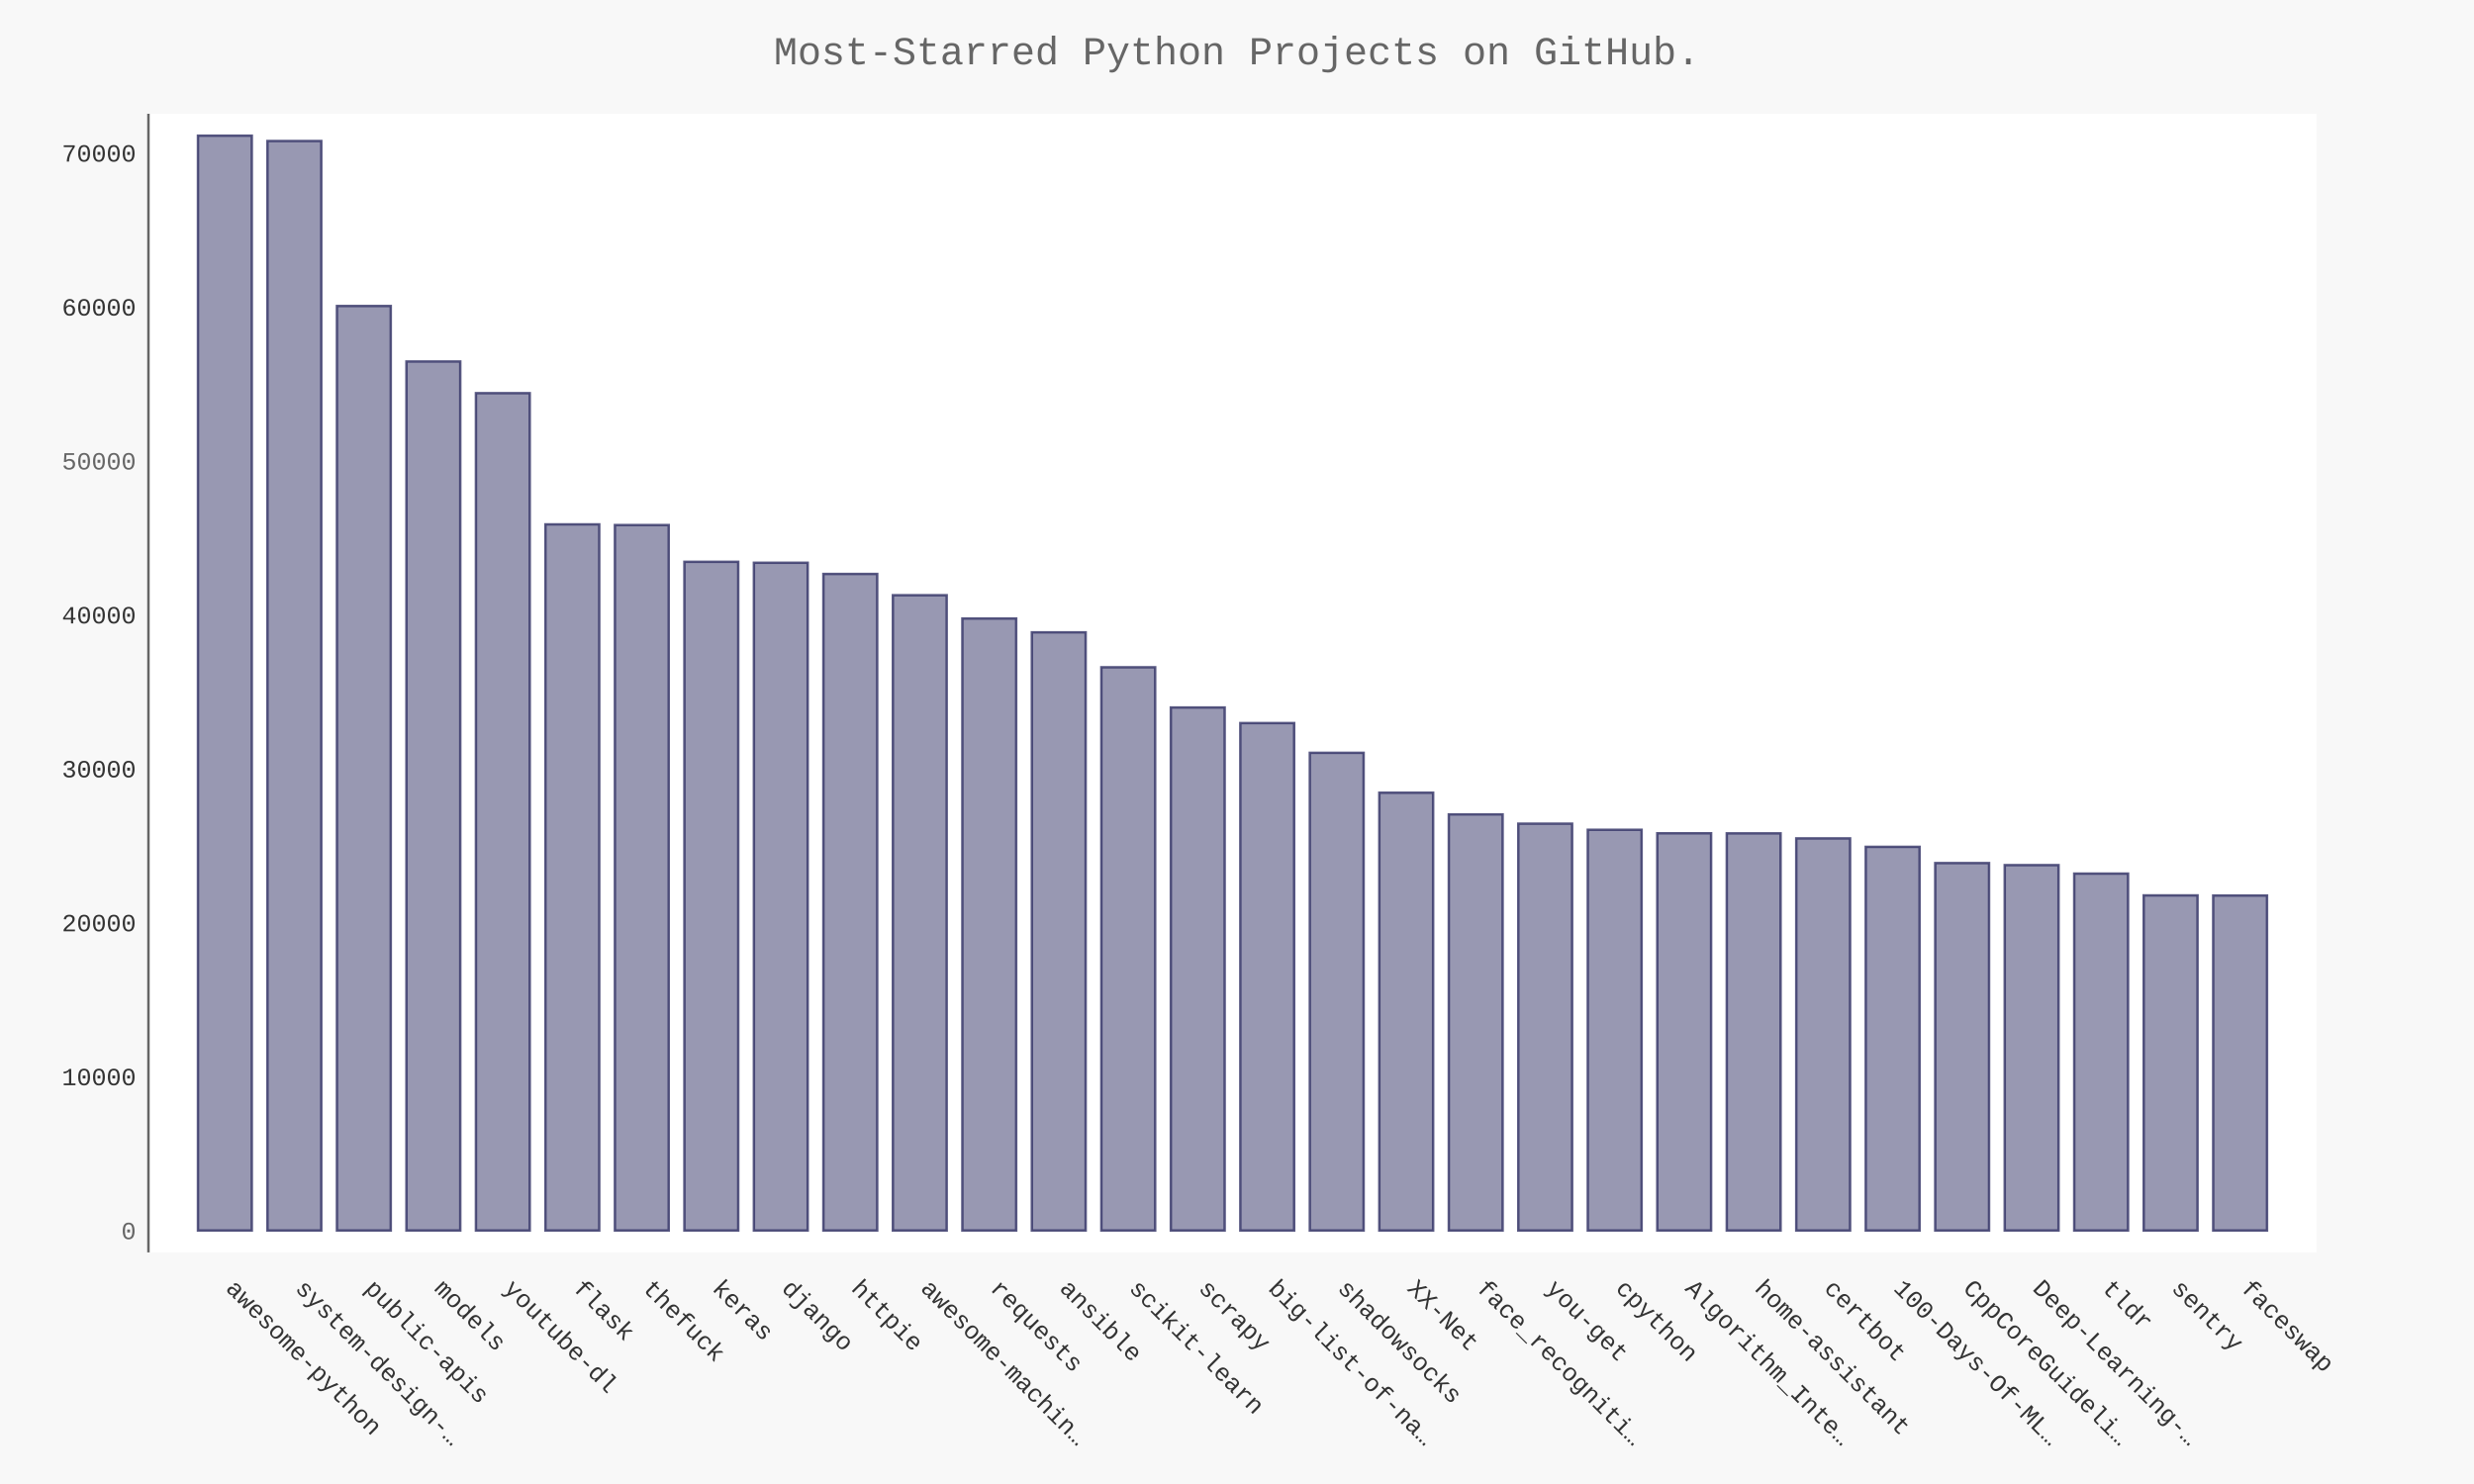
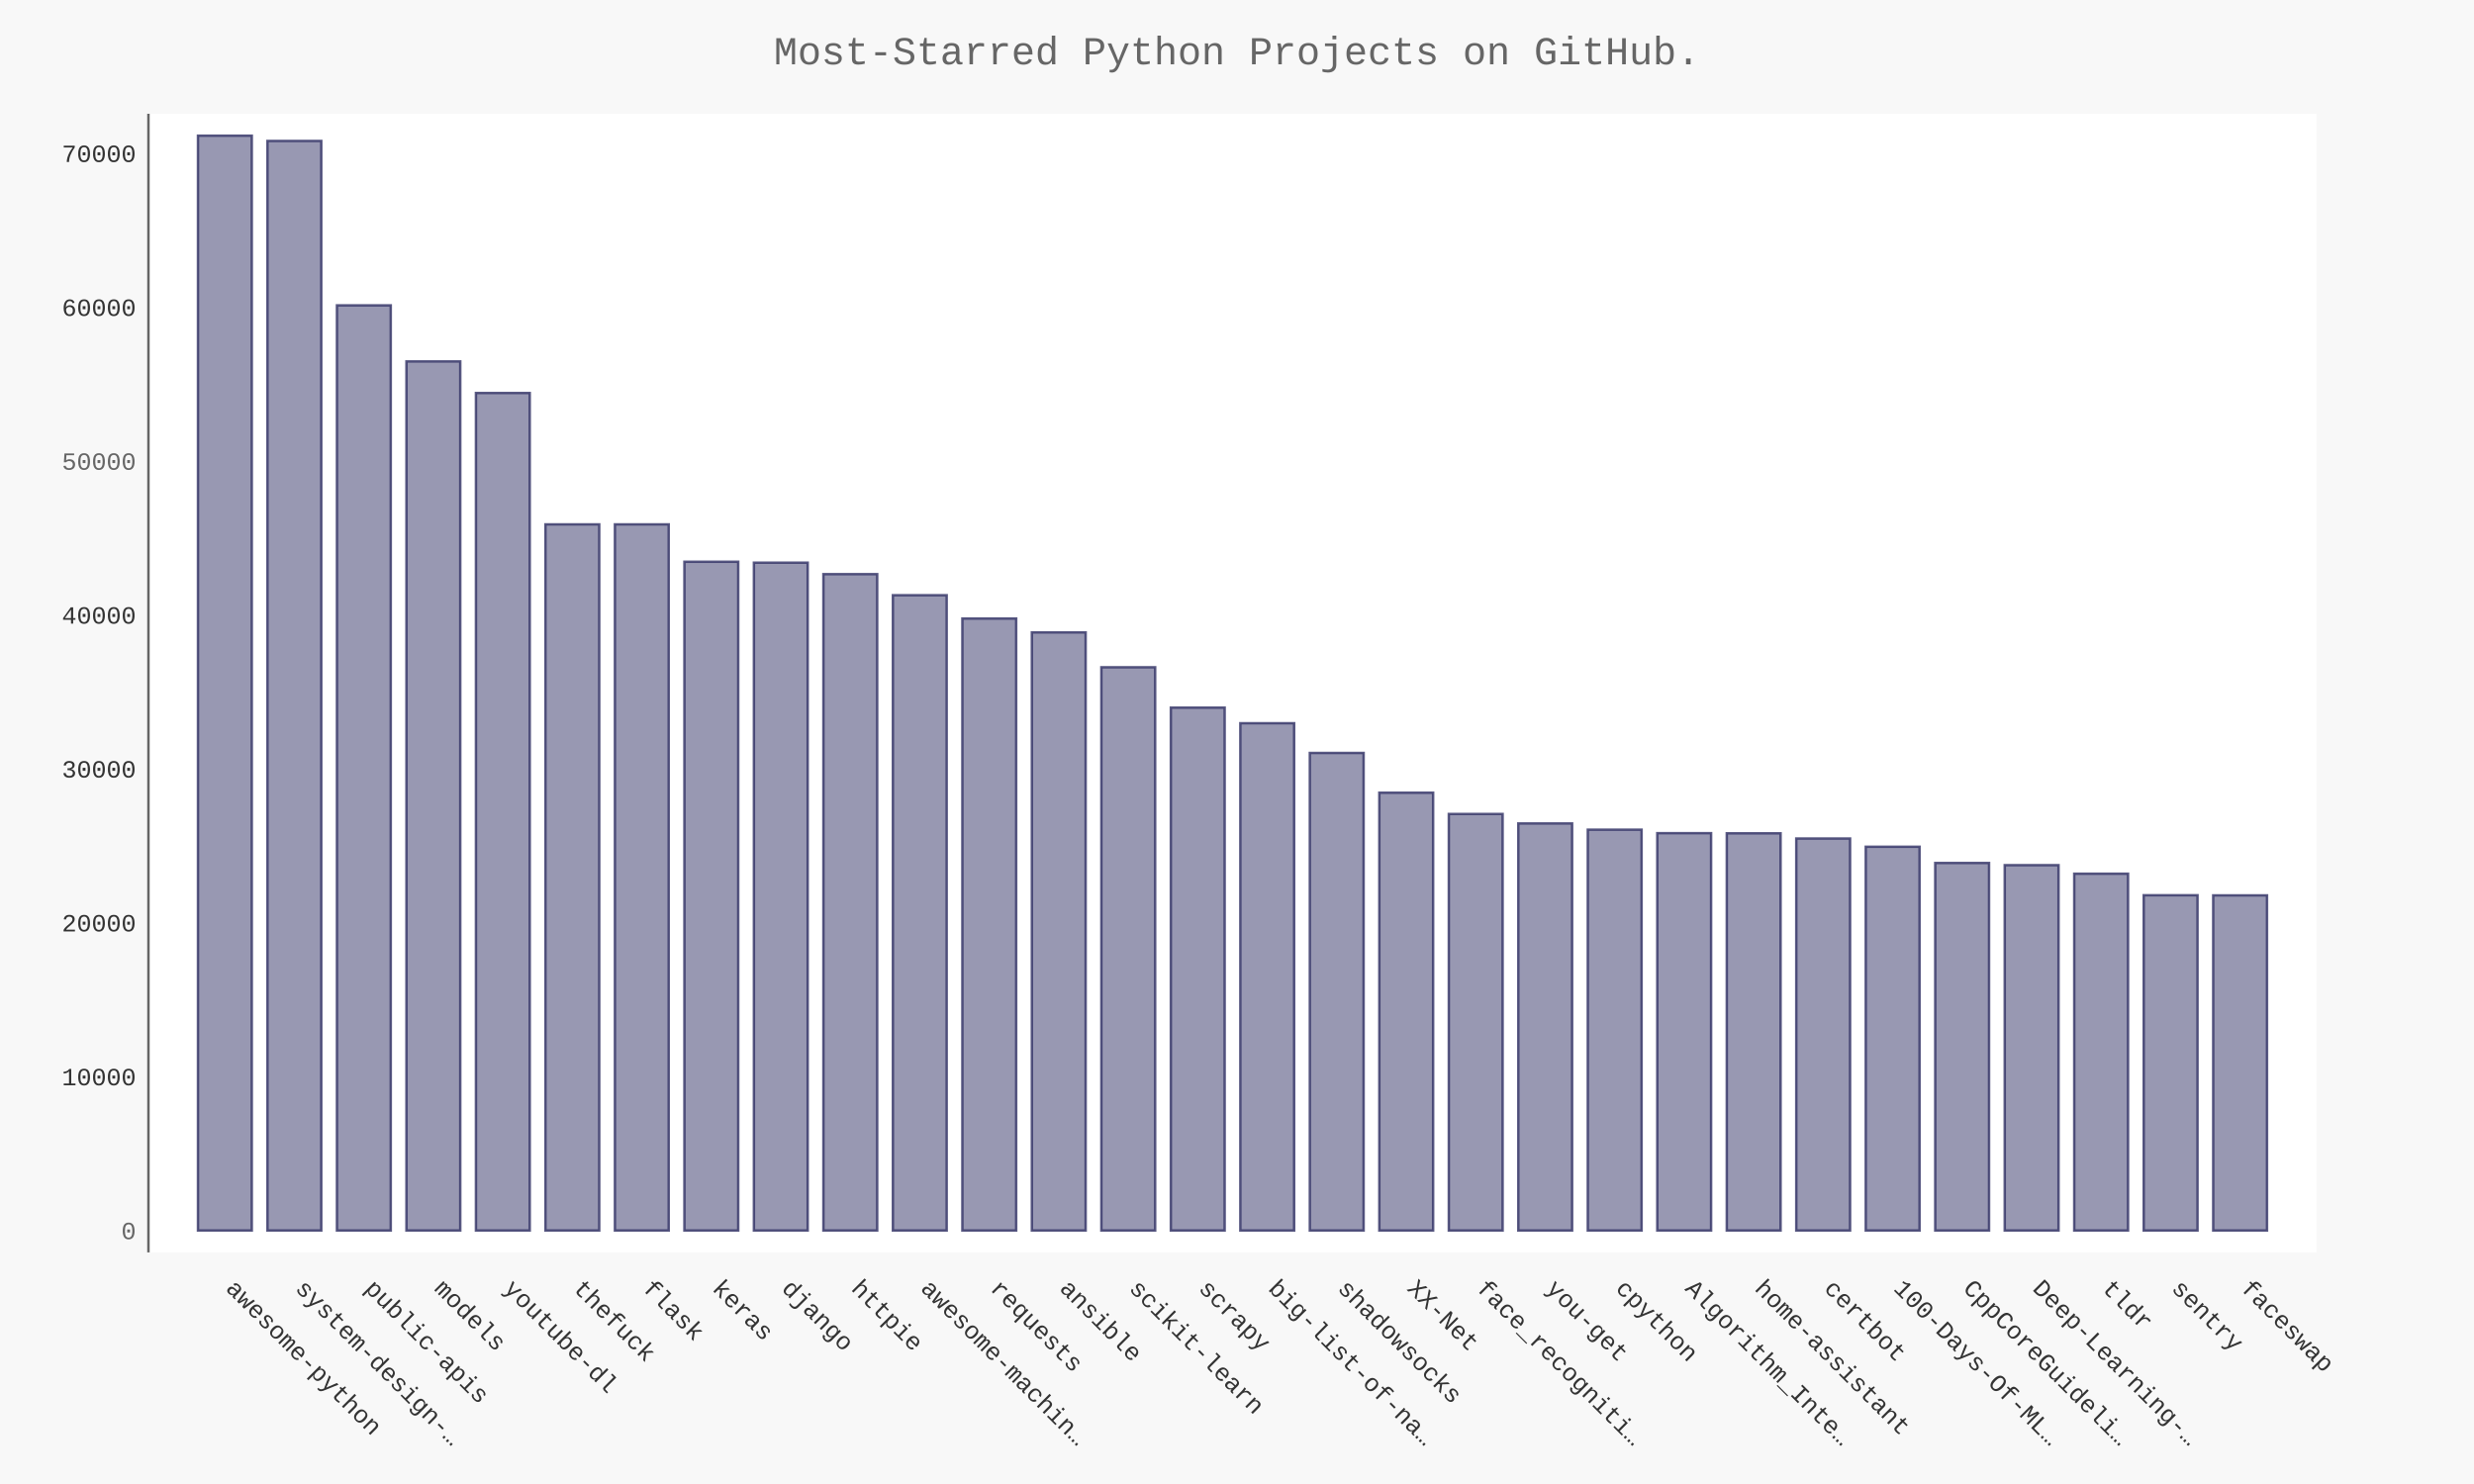
- <svg xmlns="http://www.w3.org/2000/svg" class="pygal-chart" id="chart-e140f0bc-78c6-461a-8917-8d61685ffbd0" viewBox="0 0 1000 600">
+ <svg xmlns="http://www.w3.org/2000/svg" id="chart-c8c2e544-31c5-4ccf-8c11-d1ea0b940e15" class="pygal-chart" viewBox="0 0 1000 600">
  <defs>
-     <style type="text/css">#chart-e140f0bc-78c6-461a-8917-8d61685ffbd0{-webkit-user-select:none;-webkit-font-smoothing:antialiased;font-family:Consolas,"Liberation Mono",Menlo,Courier,monospace}#chart-e140f0bc-78c6-461a-8917-8d61685ffbd0 .title{font-family:Consolas,"Liberation Mono",Menlo,Courier,monospace;font-size:16px}#chart-e140f0bc-78c6-461a-8917-8d61685ffbd0 .legends .legend text{font-family:Consolas,"Liberation Mono",Menlo,Courier,monospace;font-size:14px}#chart-e140f0bc-78c6-461a-8917-8d61685ffbd0 .axis text{font-family:Consolas,"Liberation Mono",Menlo,Courier,monospace;font-size:10px}#chart-e140f0bc-78c6-461a-8917-8d61685ffbd0 .axis text.major{font-family:Consolas,"Liberation Mono",Menlo,Courier,monospace;font-size:10px}#chart-e140f0bc-78c6-461a-8917-8d61685ffbd0 .text-overlay text.value{font-family:Consolas,"Liberation Mono",Menlo,Courier,monospace;font-size:16px}#chart-e140f0bc-78c6-461a-8917-8d61685ffbd0 .text-overlay text.label{font-family:Consolas,"Liberation Mono",Menlo,Courier,monospace;font-size:10px}#chart-e140f0bc-78c6-461a-8917-8d61685ffbd0 .tooltip{font-family:Consolas,"Liberation Mono",Menlo,Courier,monospace;font-size:14px}#chart-e140f0bc-78c6-461a-8917-8d61685ffbd0 text.no_data{font-family:Consolas,"Liberation Mono",Menlo,Courier,monospace;font-size:64px}
- #chart-e140f0bc-78c6-461a-8917-8d61685ffbd0{background-color:#f8f8f8}#chart-e140f0bc-78c6-461a-8917-8d61685ffbd0 path,#chart-e140f0bc-78c6-461a-8917-8d61685ffbd0 line,#chart-e140f0bc-78c6-461a-8917-8d61685ffbd0 rect,#chart-e140f0bc-78c6-461a-8917-8d61685ffbd0 circle{-webkit-transition:250ms ease-in;-moz-transition:250ms ease-in;transition:250ms ease-in}#chart-e140f0bc-78c6-461a-8917-8d61685ffbd0 .graph &gt; .background{fill:#f8f8f8}#chart-e140f0bc-78c6-461a-8917-8d61685ffbd0 .plot &gt; .background{fill:#ffffff}#chart-e140f0bc-78c6-461a-8917-8d61685ffbd0 .graph{fill:#333}#chart-e140f0bc-78c6-461a-8917-8d61685ffbd0 text.no_data{fill:#666}#chart-e140f0bc-78c6-461a-8917-8d61685ffbd0 .title{fill:#666}#chart-e140f0bc-78c6-461a-8917-8d61685ffbd0 .legends .legend text{fill:#333}#chart-e140f0bc-78c6-461a-8917-8d61685ffbd0 .legends .legend:hover text{fill:#666}#chart-e140f0bc-78c6-461a-8917-8d61685ffbd0 .axis .line{stroke:#666}#chart-e140f0bc-78c6-461a-8917-8d61685ffbd0 .axis .guide.line{stroke:rgba(0,0,0,0.5)}#chart-e140f0bc-78c6-461a-8917-8d61685ffbd0 .axis .major.line{stroke:#333}#chart-e140f0bc-78c6-461a-8917-8d61685ffbd0 .axis text.major{fill:#666}#chart-e140f0bc-78c6-461a-8917-8d61685ffbd0 .axis.y .guides:hover .guide.line,#chart-e140f0bc-78c6-461a-8917-8d61685ffbd0 .line-graph .axis.x .guides:hover .guide.line,#chart-e140f0bc-78c6-461a-8917-8d61685ffbd0 .stackedline-graph .axis.x .guides:hover .guide.line,#chart-e140f0bc-78c6-461a-8917-8d61685ffbd0 .xy-graph .axis.x .guides:hover .guide.line{stroke:#666}#chart-e140f0bc-78c6-461a-8917-8d61685ffbd0 .axis .guides:hover text{fill:#666}#chart-e140f0bc-78c6-461a-8917-8d61685ffbd0 .reactive{fill-opacity:.5;stroke-opacity:.8}#chart-e140f0bc-78c6-461a-8917-8d61685ffbd0 .ci{stroke:#333}#chart-e140f0bc-78c6-461a-8917-8d61685ffbd0 .reactive.active,#chart-e140f0bc-78c6-461a-8917-8d61685ffbd0 .active .reactive{fill-opacity:.9;stroke-opacity:.9;stroke-width:4}#chart-e140f0bc-78c6-461a-8917-8d61685ffbd0 .ci .reactive.active{stroke-width:1.5}#chart-e140f0bc-78c6-461a-8917-8d61685ffbd0 .series text{fill:#666}#chart-e140f0bc-78c6-461a-8917-8d61685ffbd0 .tooltip rect{fill:#ffffff;stroke:#666;-webkit-transition:opacity 250ms ease-in;-moz-transition:opacity 250ms ease-in;transition:opacity 250ms ease-in}#chart-e140f0bc-78c6-461a-8917-8d61685ffbd0 .tooltip .label{fill:#333}#chart-e140f0bc-78c6-461a-8917-8d61685ffbd0 .tooltip .label{fill:#333}#chart-e140f0bc-78c6-461a-8917-8d61685ffbd0 .tooltip .legend{font-size:.8em;fill:rgba(0,0,0,0.5)}#chart-e140f0bc-78c6-461a-8917-8d61685ffbd0 .tooltip .x_label{font-size:.6em;fill:#666}#chart-e140f0bc-78c6-461a-8917-8d61685ffbd0 .tooltip .xlink{font-size:.5em;text-decoration:underline}#chart-e140f0bc-78c6-461a-8917-8d61685ffbd0 .tooltip .value{font-size:1.5em}#chart-e140f0bc-78c6-461a-8917-8d61685ffbd0 .bound{font-size:.5em}#chart-e140f0bc-78c6-461a-8917-8d61685ffbd0 .max-value{font-size:.75em;fill:rgba(0,0,0,0.5)}#chart-e140f0bc-78c6-461a-8917-8d61685ffbd0 .map-element{fill:#ffffff;stroke:rgba(0,0,0,0.5) !important}#chart-e140f0bc-78c6-461a-8917-8d61685ffbd0 .map-element .reactive{fill-opacity:inherit;stroke-opacity:inherit}#chart-e140f0bc-78c6-461a-8917-8d61685ffbd0 .color-0,#chart-e140f0bc-78c6-461a-8917-8d61685ffbd0 .color-0 a:visited{stroke:#333366;fill:#333366}#chart-e140f0bc-78c6-461a-8917-8d61685ffbd0 .text-overlay .color-0 text{fill:black}
- #chart-e140f0bc-78c6-461a-8917-8d61685ffbd0 text.no_data{text-anchor:middle}#chart-e140f0bc-78c6-461a-8917-8d61685ffbd0 .guide.line{fill:none}#chart-e140f0bc-78c6-461a-8917-8d61685ffbd0 .centered{text-anchor:middle}#chart-e140f0bc-78c6-461a-8917-8d61685ffbd0 .title{text-anchor:middle}#chart-e140f0bc-78c6-461a-8917-8d61685ffbd0 .legends .legend text{fill-opacity:1}#chart-e140f0bc-78c6-461a-8917-8d61685ffbd0 .axis.x text{text-anchor:middle}#chart-e140f0bc-78c6-461a-8917-8d61685ffbd0 .axis.x:not(.web) text[transform]{text-anchor:start}#chart-e140f0bc-78c6-461a-8917-8d61685ffbd0 .axis.x:not(.web) text[transform].backwards{text-anchor:end}#chart-e140f0bc-78c6-461a-8917-8d61685ffbd0 .axis.y text{text-anchor:end}#chart-e140f0bc-78c6-461a-8917-8d61685ffbd0 .axis.y text[transform].backwards{text-anchor:start}#chart-e140f0bc-78c6-461a-8917-8d61685ffbd0 .axis.y2 text{text-anchor:start}#chart-e140f0bc-78c6-461a-8917-8d61685ffbd0 .axis.y2 text[transform].backwards{text-anchor:end}#chart-e140f0bc-78c6-461a-8917-8d61685ffbd0 .axis .guide.line{stroke-dasharray:4,4}#chart-e140f0bc-78c6-461a-8917-8d61685ffbd0 .axis .major.guide.line{stroke-dasharray:6,6}#chart-e140f0bc-78c6-461a-8917-8d61685ffbd0 .horizontal .axis.y .guide.line,#chart-e140f0bc-78c6-461a-8917-8d61685ffbd0 .horizontal .axis.y2 .guide.line,#chart-e140f0bc-78c6-461a-8917-8d61685ffbd0 .vertical .axis.x .guide.line{opacity:0}#chart-e140f0bc-78c6-461a-8917-8d61685ffbd0 .horizontal .axis.always_show .guide.line,#chart-e140f0bc-78c6-461a-8917-8d61685ffbd0 .vertical .axis.always_show .guide.line{opacity:1 !important}#chart-e140f0bc-78c6-461a-8917-8d61685ffbd0 .axis.y .guides:hover .guide.line,#chart-e140f0bc-78c6-461a-8917-8d61685ffbd0 .axis.y2 .guides:hover .guide.line,#chart-e140f0bc-78c6-461a-8917-8d61685ffbd0 .axis.x .guides:hover .guide.line{opacity:1}#chart-e140f0bc-78c6-461a-8917-8d61685ffbd0 .axis .guides:hover text{opacity:1}#chart-e140f0bc-78c6-461a-8917-8d61685ffbd0 .nofill{fill:none}#chart-e140f0bc-78c6-461a-8917-8d61685ffbd0 .subtle-fill{fill-opacity:.2}#chart-e140f0bc-78c6-461a-8917-8d61685ffbd0 .dot{stroke-width:1px;fill-opacity:1}#chart-e140f0bc-78c6-461a-8917-8d61685ffbd0 .dot.active{stroke-width:5px}#chart-e140f0bc-78c6-461a-8917-8d61685ffbd0 .dot.negative{fill:transparent}#chart-e140f0bc-78c6-461a-8917-8d61685ffbd0 text,#chart-e140f0bc-78c6-461a-8917-8d61685ffbd0 tspan{stroke:none !important}#chart-e140f0bc-78c6-461a-8917-8d61685ffbd0 .series text.active{opacity:1}#chart-e140f0bc-78c6-461a-8917-8d61685ffbd0 .tooltip rect{fill-opacity:.95;stroke-width:.5}#chart-e140f0bc-78c6-461a-8917-8d61685ffbd0 .tooltip text{fill-opacity:1}#chart-e140f0bc-78c6-461a-8917-8d61685ffbd0 .showable{visibility:hidden}#chart-e140f0bc-78c6-461a-8917-8d61685ffbd0 .showable.shown{visibility:visible}#chart-e140f0bc-78c6-461a-8917-8d61685ffbd0 .gauge-background{fill:rgba(229,229,229,1);stroke:none}#chart-e140f0bc-78c6-461a-8917-8d61685ffbd0 .bg-lines{stroke:#f8f8f8;stroke-width:2px}</style>
+     <style type="text/css">#chart-c8c2e544-31c5-4ccf-8c11-d1ea0b940e15{-webkit-user-select:none;-webkit-font-smoothing:antialiased;font-family:Consolas,"Liberation Mono",Menlo,Courier,monospace}#chart-c8c2e544-31c5-4ccf-8c11-d1ea0b940e15 .title{font-family:Consolas,"Liberation Mono",Menlo,Courier,monospace;font-size:16px}#chart-c8c2e544-31c5-4ccf-8c11-d1ea0b940e15 .legends .legend text{font-family:Consolas,"Liberation Mono",Menlo,Courier,monospace;font-size:14px}#chart-c8c2e544-31c5-4ccf-8c11-d1ea0b940e15 .axis text{font-family:Consolas,"Liberation Mono",Menlo,Courier,monospace;font-size:10px}#chart-c8c2e544-31c5-4ccf-8c11-d1ea0b940e15 .axis text.major{font-family:Consolas,"Liberation Mono",Menlo,Courier,monospace;font-size:10px}#chart-c8c2e544-31c5-4ccf-8c11-d1ea0b940e15 .text-overlay text.value{font-family:Consolas,"Liberation Mono",Menlo,Courier,monospace;font-size:16px}#chart-c8c2e544-31c5-4ccf-8c11-d1ea0b940e15 .text-overlay text.label{font-family:Consolas,"Liberation Mono",Menlo,Courier,monospace;font-size:10px}#chart-c8c2e544-31c5-4ccf-8c11-d1ea0b940e15 .tooltip{font-family:Consolas,"Liberation Mono",Menlo,Courier,monospace;font-size:14px}#chart-c8c2e544-31c5-4ccf-8c11-d1ea0b940e15 text.no_data{font-family:Consolas,"Liberation Mono",Menlo,Courier,monospace;font-size:64px}
+ #chart-c8c2e544-31c5-4ccf-8c11-d1ea0b940e15{background-color:#f8f8f8}#chart-c8c2e544-31c5-4ccf-8c11-d1ea0b940e15 path,#chart-c8c2e544-31c5-4ccf-8c11-d1ea0b940e15 line,#chart-c8c2e544-31c5-4ccf-8c11-d1ea0b940e15 rect,#chart-c8c2e544-31c5-4ccf-8c11-d1ea0b940e15 circle{-webkit-transition:250ms ease-in;-moz-transition:250ms ease-in;transition:250ms ease-in}#chart-c8c2e544-31c5-4ccf-8c11-d1ea0b940e15 .graph &gt; .background{fill:#f8f8f8}#chart-c8c2e544-31c5-4ccf-8c11-d1ea0b940e15 .plot &gt; .background{fill:#ffffff}#chart-c8c2e544-31c5-4ccf-8c11-d1ea0b940e15 .graph{fill:#333}#chart-c8c2e544-31c5-4ccf-8c11-d1ea0b940e15 text.no_data{fill:#666}#chart-c8c2e544-31c5-4ccf-8c11-d1ea0b940e15 .title{fill:#666}#chart-c8c2e544-31c5-4ccf-8c11-d1ea0b940e15 .legends .legend text{fill:#333}#chart-c8c2e544-31c5-4ccf-8c11-d1ea0b940e15 .legends .legend:hover text{fill:#666}#chart-c8c2e544-31c5-4ccf-8c11-d1ea0b940e15 .axis .line{stroke:#666}#chart-c8c2e544-31c5-4ccf-8c11-d1ea0b940e15 .axis .guide.line{stroke:rgba(0,0,0,0.5)}#chart-c8c2e544-31c5-4ccf-8c11-d1ea0b940e15 .axis .major.line{stroke:#333}#chart-c8c2e544-31c5-4ccf-8c11-d1ea0b940e15 .axis text.major{fill:#666}#chart-c8c2e544-31c5-4ccf-8c11-d1ea0b940e15 .axis.y .guides:hover .guide.line,#chart-c8c2e544-31c5-4ccf-8c11-d1ea0b940e15 .line-graph .axis.x .guides:hover .guide.line,#chart-c8c2e544-31c5-4ccf-8c11-d1ea0b940e15 .stackedline-graph .axis.x .guides:hover .guide.line,#chart-c8c2e544-31c5-4ccf-8c11-d1ea0b940e15 .xy-graph .axis.x .guides:hover .guide.line{stroke:#666}#chart-c8c2e544-31c5-4ccf-8c11-d1ea0b940e15 .axis .guides:hover text{fill:#666}#chart-c8c2e544-31c5-4ccf-8c11-d1ea0b940e15 .reactive{fill-opacity:.5;stroke-opacity:.8}#chart-c8c2e544-31c5-4ccf-8c11-d1ea0b940e15 .ci{stroke:#333}#chart-c8c2e544-31c5-4ccf-8c11-d1ea0b940e15 .reactive.active,#chart-c8c2e544-31c5-4ccf-8c11-d1ea0b940e15 .active .reactive{fill-opacity:.9;stroke-opacity:.9;stroke-width:4}#chart-c8c2e544-31c5-4ccf-8c11-d1ea0b940e15 .ci .reactive.active{stroke-width:1.5}#chart-c8c2e544-31c5-4ccf-8c11-d1ea0b940e15 .series text{fill:#666}#chart-c8c2e544-31c5-4ccf-8c11-d1ea0b940e15 .tooltip rect{fill:#ffffff;stroke:#666;-webkit-transition:opacity 250ms ease-in;-moz-transition:opacity 250ms ease-in;transition:opacity 250ms ease-in}#chart-c8c2e544-31c5-4ccf-8c11-d1ea0b940e15 .tooltip .label{fill:#333}#chart-c8c2e544-31c5-4ccf-8c11-d1ea0b940e15 .tooltip .label{fill:#333}#chart-c8c2e544-31c5-4ccf-8c11-d1ea0b940e15 .tooltip .legend{font-size:.8em;fill:rgba(0,0,0,0.5)}#chart-c8c2e544-31c5-4ccf-8c11-d1ea0b940e15 .tooltip .x_label{font-size:.6em;fill:#666}#chart-c8c2e544-31c5-4ccf-8c11-d1ea0b940e15 .tooltip .xlink{font-size:.5em;text-decoration:underline}#chart-c8c2e544-31c5-4ccf-8c11-d1ea0b940e15 .tooltip .value{font-size:1.5em}#chart-c8c2e544-31c5-4ccf-8c11-d1ea0b940e15 .bound{font-size:.5em}#chart-c8c2e544-31c5-4ccf-8c11-d1ea0b940e15 .max-value{font-size:.75em;fill:rgba(0,0,0,0.5)}#chart-c8c2e544-31c5-4ccf-8c11-d1ea0b940e15 .map-element{fill:#ffffff;stroke:rgba(0,0,0,0.5) !important}#chart-c8c2e544-31c5-4ccf-8c11-d1ea0b940e15 .map-element .reactive{fill-opacity:inherit;stroke-opacity:inherit}#chart-c8c2e544-31c5-4ccf-8c11-d1ea0b940e15 .color-0,#chart-c8c2e544-31c5-4ccf-8c11-d1ea0b940e15 .color-0 a:visited{stroke:#333366;fill:#333366}#chart-c8c2e544-31c5-4ccf-8c11-d1ea0b940e15 .text-overlay .color-0 text{fill:black}
+ #chart-c8c2e544-31c5-4ccf-8c11-d1ea0b940e15 text.no_data{text-anchor:middle}#chart-c8c2e544-31c5-4ccf-8c11-d1ea0b940e15 .guide.line{fill:none}#chart-c8c2e544-31c5-4ccf-8c11-d1ea0b940e15 .centered{text-anchor:middle}#chart-c8c2e544-31c5-4ccf-8c11-d1ea0b940e15 .title{text-anchor:middle}#chart-c8c2e544-31c5-4ccf-8c11-d1ea0b940e15 .legends .legend text{fill-opacity:1}#chart-c8c2e544-31c5-4ccf-8c11-d1ea0b940e15 .axis.x text{text-anchor:middle}#chart-c8c2e544-31c5-4ccf-8c11-d1ea0b940e15 .axis.x:not(.web) text[transform]{text-anchor:start}#chart-c8c2e544-31c5-4ccf-8c11-d1ea0b940e15 .axis.x:not(.web) text[transform].backwards{text-anchor:end}#chart-c8c2e544-31c5-4ccf-8c11-d1ea0b940e15 .axis.y text{text-anchor:end}#chart-c8c2e544-31c5-4ccf-8c11-d1ea0b940e15 .axis.y text[transform].backwards{text-anchor:start}#chart-c8c2e544-31c5-4ccf-8c11-d1ea0b940e15 .axis.y2 text{text-anchor:start}#chart-c8c2e544-31c5-4ccf-8c11-d1ea0b940e15 .axis.y2 text[transform].backwards{text-anchor:end}#chart-c8c2e544-31c5-4ccf-8c11-d1ea0b940e15 .axis .guide.line{stroke-dasharray:4,4}#chart-c8c2e544-31c5-4ccf-8c11-d1ea0b940e15 .axis .major.guide.line{stroke-dasharray:6,6}#chart-c8c2e544-31c5-4ccf-8c11-d1ea0b940e15 .horizontal .axis.y .guide.line,#chart-c8c2e544-31c5-4ccf-8c11-d1ea0b940e15 .horizontal .axis.y2 .guide.line,#chart-c8c2e544-31c5-4ccf-8c11-d1ea0b940e15 .vertical .axis.x .guide.line{opacity:0}#chart-c8c2e544-31c5-4ccf-8c11-d1ea0b940e15 .horizontal .axis.always_show .guide.line,#chart-c8c2e544-31c5-4ccf-8c11-d1ea0b940e15 .vertical .axis.always_show .guide.line{opacity:1 !important}#chart-c8c2e544-31c5-4ccf-8c11-d1ea0b940e15 .axis.y .guides:hover .guide.line,#chart-c8c2e544-31c5-4ccf-8c11-d1ea0b940e15 .axis.y2 .guides:hover .guide.line,#chart-c8c2e544-31c5-4ccf-8c11-d1ea0b940e15 .axis.x .guides:hover .guide.line{opacity:1}#chart-c8c2e544-31c5-4ccf-8c11-d1ea0b940e15 .axis .guides:hover text{opacity:1}#chart-c8c2e544-31c5-4ccf-8c11-d1ea0b940e15 .nofill{fill:none}#chart-c8c2e544-31c5-4ccf-8c11-d1ea0b940e15 .subtle-fill{fill-opacity:.2}#chart-c8c2e544-31c5-4ccf-8c11-d1ea0b940e15 .dot{stroke-width:1px;fill-opacity:1}#chart-c8c2e544-31c5-4ccf-8c11-d1ea0b940e15 .dot.active{stroke-width:5px}#chart-c8c2e544-31c5-4ccf-8c11-d1ea0b940e15 .dot.negative{fill:transparent}#chart-c8c2e544-31c5-4ccf-8c11-d1ea0b940e15 text,#chart-c8c2e544-31c5-4ccf-8c11-d1ea0b940e15 tspan{stroke:none !important}#chart-c8c2e544-31c5-4ccf-8c11-d1ea0b940e15 .series text.active{opacity:1}#chart-c8c2e544-31c5-4ccf-8c11-d1ea0b940e15 .tooltip rect{fill-opacity:.95;stroke-width:.5}#chart-c8c2e544-31c5-4ccf-8c11-d1ea0b940e15 .tooltip text{fill-opacity:1}#chart-c8c2e544-31c5-4ccf-8c11-d1ea0b940e15 .showable{visibility:hidden}#chart-c8c2e544-31c5-4ccf-8c11-d1ea0b940e15 .showable.shown{visibility:visible}#chart-c8c2e544-31c5-4ccf-8c11-d1ea0b940e15 .gauge-background{fill:rgba(229,229,229,1);stroke:none}#chart-c8c2e544-31c5-4ccf-8c11-d1ea0b940e15 .bg-lines{stroke:#f8f8f8;stroke-width:2px}</style>
  </defs>
  <g class="graph bar-graph vertical">
    <rect class="background" height="600" width="1000" x="0" y="0" />
    <g class="plot" transform="translate(60, 46)">
      <rect class="background" height="460.36" width="876.36" x="0" y="0" />
      <g class="axis y">
        <g class="guides">
          <text class="major" x="-5" y="455.007">0</text>
        </g>
        <g class="guides">
-           <text class="" x="-5" y="392.769">10000</text>
-         </g>
-         <g class="guides">
-           <text class="" x="-5" y="330.53">20000</text>
-         </g>
-         <g class="guides">
-           <text class="" x="-5" y="268.291">30000</text>
-         </g>
-         <g class="guides">
-           <text class="" x="-5" y="206.052">40000</text>
-         </g>
-         <g class="guides">
-           <text class="major" x="-5" y="143.814">50000</text>
-         </g>
-         <g class="guides">
-           <text class="" x="-5" y="81.575">60000</text>
-         </g>
-         <g class="guides">
-           <text class="" x="-5" y="19.336">70000</text>
+           <text class="" x="-5" y="392.791">10000</text>
+         </g>
+         <g class="guides">
+           <text class="" x="-5" y="330.575">20000</text>
+         </g>
+         <g class="guides">
+           <text class="" x="-5" y="268.359">30000</text>
+         </g>
+         <g class="guides">
+           <text class="" x="-5" y="206.143">40000</text>
+         </g>
+         <g class="guides">
+           <text class="major" x="-5" y="143.927">50000</text>
+         </g>
+         <g class="guides">
+           <text class="" x="-5" y="81.711">60000</text>
+         </g>
+         <g class="guides">
+           <text class="" x="-5" y="19.495">70000</text>
        </g>
      </g>
      <g class="axis x">
        <path class="line" d="M0 0 v460.36" />
        <g class="guides">
          <path class="guide line" d="M30.897 0 v460.36" />
-           <text class="" transform="rotate(45 30.89732 475.3604)" x="30.897" y="475.36">awesome-python</text>
+           <text class="" x="30.897" y="475.36" transform="rotate(45 30.89732 475.3604)">awesome-python</text>
        </g>
        <g class="guides">
          <path class="guide line" d="M58.986 0 v460.36" />
-           <text class="" transform="rotate(45 58.9858 475.3604)" x="58.986" y="475.36">system-design-…</text>
+           <text class="" x="58.986" y="475.36" transform="rotate(45 58.9858 475.3604)">system-design-…</text>
        </g>
        <g class="guides">
          <path class="guide line" d="M87.074 0 v460.36" />
-           <text class="" transform="rotate(45 87.07427 475.3604)" x="87.074" y="475.36">public-apis</text>
+           <text class="" x="87.074" y="475.36" transform="rotate(45 87.07427 475.3604)">public-apis</text>
        </g>
        <g class="guides">
          <path class="guide line" d="M115.163 0 v460.36" />
-           <text class="" transform="rotate(45 115.1627 475.3604)" x="115.163" y="475.36">models</text>
+           <text class="" x="115.163" y="475.36" transform="rotate(45 115.1627 475.3604)">models</text>
        </g>
        <g class="guides">
          <path class="guide line" d="M143.251 0 v460.36" />
-           <text class="" transform="rotate(45 143.2512 475.3604)" x="143.251" y="475.36">youtube-dl</text>
+           <text class="" x="143.251" y="475.36" transform="rotate(45 143.2512 475.3604)">youtube-dl</text>
        </g>
        <g class="guides">
          <path class="guide line" d="M171.34 0 v460.36" />
-           <text class="" transform="rotate(45 171.3397 475.3604)" x="171.34" y="475.36">flask</text>
+           <text class="" x="171.34" y="475.36" transform="rotate(45 171.3397 475.3604)">thefuck</text>
        </g>
        <g class="guides">
          <path class="guide line" d="M199.428 0 v460.36" />
-           <text class="" transform="rotate(45 199.4282 475.3604)" x="199.428" y="475.36">thefuck</text>
+           <text class="" x="199.428" y="475.36" transform="rotate(45 199.4282 475.3604)">flask</text>
        </g>
        <g class="guides">
          <path class="guide line" d="M227.517 0 v460.36" />
-           <text class="" transform="rotate(45 227.5166 475.3604)" x="227.517" y="475.36">keras</text>
+           <text class="" x="227.517" y="475.36" transform="rotate(45 227.5166 475.3604)">keras</text>
        </g>
        <g class="guides">
          <path class="guide line" d="M255.605 0 v460.36" />
-           <text class="" transform="rotate(45 255.6051 475.3604)" x="255.605" y="475.36">django</text>
+           <text class="" x="255.605" y="475.36" transform="rotate(45 255.6051 475.3604)">django</text>
        </g>
        <g class="guides">
          <path class="guide line" d="M283.694 0 v460.36" />
-           <text class="" transform="rotate(45 283.6936 475.3604)" x="283.694" y="475.36">httpie</text>
+           <text class="" x="283.694" y="475.36" transform="rotate(45 283.6936 475.3604)">httpie</text>
        </g>
        <g class="guides">
          <path class="guide line" d="M311.782 0 v460.36" />
-           <text class="" transform="rotate(45 311.7821 475.3604)" x="311.782" y="475.36">awesome-machin…</text>
+           <text class="" x="311.782" y="475.36" transform="rotate(45 311.7821 475.3604)">awesome-machin…</text>
        </g>
        <g class="guides">
          <path class="guide line" d="M339.871 0 v460.36" />
-           <text class="" transform="rotate(45 339.8705 475.3604)" x="339.871" y="475.36">requests</text>
+           <text class="" x="339.871" y="475.36" transform="rotate(45 339.8705 475.3604)">requests</text>
        </g>
        <g class="guides">
          <path class="guide line" d="M367.959 0 v460.36" />
-           <text class="" transform="rotate(45 367.959 475.3604)" x="367.959" y="475.36">ansible</text>
+           <text class="" x="367.959" y="475.36" transform="rotate(45 367.959 475.3604)">ansible</text>
        </g>
        <g class="guides">
          <path class="guide line" d="M396.047 0 v460.36" />
-           <text class="" transform="rotate(45 396.0475 475.3604)" x="396.047" y="475.36">scikit-learn</text>
+           <text class="" x="396.047" y="475.36" transform="rotate(45 396.0475 475.3604)">scikit-learn</text>
        </g>
        <g class="guides">
          <path class="guide line" d="M424.136 0 v460.36" />
-           <text class="" transform="rotate(45 424.136 475.3604)" x="424.136" y="475.36">scrapy</text>
+           <text class="" x="424.136" y="475.36" transform="rotate(45 424.136 475.3604)">scrapy</text>
        </g>
        <g class="guides">
          <path class="guide line" d="M452.224 0 v460.36" />
-           <text class="" transform="rotate(45 452.2244 475.3604)" x="452.224" y="475.36">big-list-of-na…</text>
+           <text class="" x="452.224" y="475.36" transform="rotate(45 452.2244 475.3604)">big-list-of-na…</text>
        </g>
        <g class="guides">
          <path class="guide line" d="M480.313 0 v460.36" />
-           <text class="" transform="rotate(45 480.3129 475.3604)" x="480.313" y="475.36">shadowsocks</text>
+           <text class="" x="480.313" y="475.36" transform="rotate(45 480.3129 475.3604)">shadowsocks</text>
        </g>
        <g class="guides">
          <path class="guide line" d="M508.401 0 v460.36" />
-           <text class="" transform="rotate(45 508.4014 475.3604)" x="508.401" y="475.36">XX-Net</text>
+           <text class="" x="508.401" y="475.36" transform="rotate(45 508.4014 475.3604)">XX-Net</text>
        </g>
        <g class="guides">
          <path class="guide line" d="M536.49 0 v460.36" />
-           <text class="" transform="rotate(45 536.4899 475.3604)" x="536.49" y="475.36">face_recogniti…</text>
+           <text class="" x="536.49" y="475.36" transform="rotate(45 536.4899 475.3604)">face_recogniti…</text>
        </g>
        <g class="guides">
          <path class="guide line" d="M564.578 0 v460.36" />
-           <text class="" transform="rotate(45 564.5783 475.3604)" x="564.578" y="475.36">you-get</text>
+           <text class="" x="564.578" y="475.36" transform="rotate(45 564.5783 475.3604)">you-get</text>
        </g>
        <g class="guides">
          <path class="guide line" d="M592.667 0 v460.36" />
-           <text class="" transform="rotate(45 592.6668 475.3604)" x="592.667" y="475.36">cpython</text>
+           <text class="" x="592.667" y="475.36" transform="rotate(45 592.6668 475.3604)">cpython</text>
        </g>
        <g class="guides">
          <path class="guide line" d="M620.755 0 v460.36" />
-           <text class="" transform="rotate(45 620.7553 475.3604)" x="620.755" y="475.36">Algorithm_Inte…</text>
+           <text class="" x="620.755" y="475.36" transform="rotate(45 620.7553 475.3604)">Algorithm_Inte…</text>
        </g>
        <g class="guides">
          <path class="guide line" d="M648.844 0 v460.36" />
-           <text class="" transform="rotate(45 648.8438 475.3604)" x="648.844" y="475.36">home-assistant</text>
+           <text class="" x="648.844" y="475.36" transform="rotate(45 648.8438 475.3604)">home-assistant</text>
        </g>
        <g class="guides">
          <path class="guide line" d="M676.932 0 v460.36" />
-           <text class="" transform="rotate(45 676.9322 475.3604)" x="676.932" y="475.36">certbot</text>
+           <text class="" x="676.932" y="475.36" transform="rotate(45 676.9322 475.3604)">certbot</text>
        </g>
        <g class="guides">
          <path class="guide line" d="M705.021 0 v460.36" />
-           <text class="" transform="rotate(45 705.0207 475.3604)" x="705.021" y="475.36">100-Days-Of-ML…</text>
+           <text class="" x="705.021" y="475.36" transform="rotate(45 705.0207 475.3604)">100-Days-Of-ML…</text>
        </g>
        <g class="guides">
          <path class="guide line" d="M733.109 0 v460.36" />
-           <text class="" transform="rotate(45 733.1092 475.3604)" x="733.109" y="475.36">CppCoreGuideli…</text>
+           <text class="" x="733.109" y="475.36" transform="rotate(45 733.1092 475.3604)">CppCoreGuideli…</text>
        </g>
        <g class="guides">
          <path class="guide line" d="M761.198 0 v460.36" />
-           <text class="" transform="rotate(45 761.1976 475.3604)" x="761.198" y="475.36">Deep-Learning-…</text>
+           <text class="" x="761.198" y="475.36" transform="rotate(45 761.1976 475.3604)">Deep-Learning-…</text>
        </g>
        <g class="guides">
          <path class="guide line" d="M789.286 0 v460.36" />
-           <text class="" transform="rotate(45 789.2861 475.3604)" x="789.286" y="475.36">tldr</text>
+           <text class="" x="789.286" y="475.36" transform="rotate(45 789.2861 475.3604)">tldr</text>
        </g>
        <g class="guides">
          <path class="guide line" d="M817.375 0 v460.36" />
-           <text class="" transform="rotate(45 817.3746 475.3604)" x="817.375" y="475.36">sentry</text>
+           <text class="" x="817.375" y="475.36" transform="rotate(45 817.3746 475.3604)">sentry</text>
        </g>
        <g class="guides">
          <path class="guide line" d="M845.463 0 v460.36" />
-           <text class="" transform="rotate(45 845.4631 475.3604)" x="845.463" y="475.36">faceswap</text>
+           <text class="" x="845.463" y="475.36" transform="rotate(45 845.4631 475.3604)">faceswap</text>
        </g>
      </g>
      <g class="series serie-0 color-0">
        <g class="bars">
          <g class="bar">
            <rect class="rect reactive tooltip-trigger" height="442.654" rx="0" ry="0" width="21.752" x="20.021" y="8.853" />
          </g>
          <g class="bar">
-             <rect class="rect reactive tooltip-trigger" height="440.495" rx="0" ry="0" width="21.752" x="48.11" y="11.013" />
-           </g>
-           <g class="bar">
-             <rect class="rect reactive tooltip-trigger" height="373.787" rx="0" ry="0" width="21.752" x="76.198" y="77.72" />
-           </g>
-           <g class="bar">
-             <rect class="rect reactive tooltip-trigger" height="351.35" rx="0" ry="0" width="21.752" x="104.287" y="100.157" />
-           </g>
-           <g class="bar">
-             <rect class="rect reactive tooltip-trigger" height="338.548" rx="0" ry="0" width="21.752" x="132.375" y="112.96" />
-           </g>
-           <g class="bar">
-             <rect class="rect reactive tooltip-trigger" height="285.501" rx="0" ry="0" width="21.752" x="160.464" y="166.006" />
-           </g>
-           <g class="bar">
-             <rect class="rect reactive tooltip-trigger" height="285.221" rx="0" ry="0" width="21.752" x="188.552" y="166.286" />
-           </g>
-           <g class="bar">
-             <rect class="rect reactive tooltip-trigger" height="270.365" rx="0" ry="0" width="21.752" x="216.641" y="181.142" />
-           </g>
-           <g class="bar">
-             <rect class="rect reactive tooltip-trigger" height="269.985" rx="0" ry="0" width="21.752" x="244.729" y="181.522" />
-           </g>
-           <g class="bar">
-             <rect class="rect reactive tooltip-trigger" height="265.454" rx="0" ry="0" width="21.752" x="272.818" y="186.053" />
-           </g>
-           <g class="bar">
-             <rect class="rect reactive tooltip-trigger" height="256.853" rx="0" ry="0" width="21.752" x="300.906" y="194.654" />
-           </g>
-           <g class="bar">
-             <rect class="rect reactive tooltip-trigger" height="247.436" rx="0" ry="0" width="21.752" x="328.995" y="204.071" />
-           </g>
-           <g class="bar">
-             <rect class="rect reactive tooltip-trigger" height="241.853" rx="0" ry="0" width="21.752" x="357.083" y="209.654" />
-           </g>
-           <g class="bar">
-             <rect class="rect reactive tooltip-trigger" height="227.719" rx="0" ry="0" width="21.752" x="385.172" y="223.788" />
-           </g>
-           <g class="bar">
-             <rect class="rect reactive tooltip-trigger" height="211.462" rx="0" ry="0" width="21.752" x="413.26" y="240.045" />
-           </g>
-           <g class="bar">
-             <rect class="rect reactive tooltip-trigger" height="205.164" rx="0" ry="0" width="21.752" x="441.349" y="246.344" />
-           </g>
-           <g class="bar">
-             <rect class="rect reactive tooltip-trigger" height="193.139" rx="0" ry="0" width="21.752" x="469.437" y="258.368" />
-           </g>
-           <g class="bar">
-             <rect class="rect reactive tooltip-trigger" height="177.001" rx="0" ry="0" width="21.752" x="497.526" y="274.507" />
-           </g>
-           <g class="bar">
-             <rect class="rect reactive tooltip-trigger" height="168.244" rx="0" ry="0" width="21.752" x="525.614" y="283.264" />
-           </g>
-           <g class="bar">
-             <rect class="rect reactive tooltip-trigger" height="164.491" rx="0" ry="0" width="21.752" x="553.702" y="287.017" />
-           </g>
-           <g class="bar">
-             <rect class="rect reactive tooltip-trigger" height="162.02" rx="0" ry="0" width="21.752" x="581.791" y="289.487" />
-           </g>
-           <g class="bar">
-             <rect class="rect reactive tooltip-trigger" height="160.607" rx="0" ry="0" width="21.752" x="609.879" y="290.9" />
-           </g>
-           <g class="bar">
-             <rect class="rect reactive tooltip-trigger" height="160.576" rx="0" ry="0" width="21.752" x="637.968" y="290.931" />
-           </g>
-           <g class="bar">
-             <rect class="rect reactive tooltip-trigger" height="158.541" rx="0" ry="0" width="21.752" x="666.056" y="292.967" />
-           </g>
-           <g class="bar">
-             <rect class="rect reactive tooltip-trigger" height="155.124" rx="0" ry="0" width="21.752" x="694.145" y="296.384" />
-           </g>
-           <g class="bar">
-             <rect class="rect reactive tooltip-trigger" height="148.558" rx="0" ry="0" width="21.752" x="722.233" y="302.95" />
-           </g>
-           <g class="bar">
-             <rect class="rect reactive tooltip-trigger" height="147.73" rx="0" ry="0" width="21.752" x="750.322" y="303.777" />
-           </g>
-           <g class="bar">
-             <rect class="rect reactive tooltip-trigger" height="144.3" rx="0" ry="0" width="21.752" x="778.41" y="307.207" />
-           </g>
-           <g class="bar">
-             <rect class="rect reactive tooltip-trigger" height="135.494" rx="0" ry="0" width="21.752" x="806.499" y="316.014" />
-           </g>
-           <g class="bar">
-             <rect class="rect reactive tooltip-trigger" height="135.431" rx="0" ry="0" width="21.752" x="834.587" y="316.076" />
+             <rect class="rect reactive tooltip-trigger" height="440.52" rx="0" ry="0" width="21.752" x="48.11" y="10.987" />
+           </g>
+           <g class="bar">
+             <rect class="rect reactive tooltip-trigger" height="374.049" rx="0" ry="0" width="21.752" x="76.198" y="77.459" />
+           </g>
+           <g class="bar">
+             <rect class="rect reactive tooltip-trigger" height="351.383" rx="0" ry="0" width="21.752" x="104.287" y="100.124" />
+           </g>
+           <g class="bar">
+             <rect class="rect reactive tooltip-trigger" height="338.617" rx="0" ry="0" width="21.752" x="132.375" y="112.891" />
+           </g>
+           <g class="bar">
+             <rect class="rect reactive tooltip-trigger" height="285.503" rx="0" ry="0" width="21.752" x="160.464" y="166.004" />
+           </g>
+           <g class="bar">
+             <rect class="rect reactive tooltip-trigger" height="285.503" rx="0" ry="0" width="21.752" x="188.552" y="166.004" />
+           </g>
+           <g class="bar">
+             <rect class="rect reactive tooltip-trigger" height="270.391" rx="0" ry="0" width="21.752" x="216.641" y="181.117" />
+           </g>
+           <g class="bar">
+             <rect class="rect reactive tooltip-trigger" height="270.017" rx="0" ry="0" width="21.752" x="244.729" y="181.49" />
+           </g>
+           <g class="bar">
+             <rect class="rect reactive tooltip-trigger" height="265.376" rx="0" ry="0" width="21.752" x="272.818" y="186.131" />
+           </g>
+           <g class="bar">
+             <rect class="rect reactive tooltip-trigger" height="256.852" rx="0" ry="0" width="21.752" x="300.906" y="194.655" />
+           </g>
+           <g class="bar">
+             <rect class="rect reactive tooltip-trigger" height="247.427" rx="0" ry="0" width="21.752" x="328.995" y="204.081" />
+           </g>
+           <g class="bar">
+             <rect class="rect reactive tooltip-trigger" height="241.821" rx="0" ry="0" width="21.752" x="357.083" y="209.686" />
+           </g>
+           <g class="bar">
+             <rect class="rect reactive tooltip-trigger" height="227.723" rx="0" ry="0" width="21.752" x="385.172" y="223.784" />
+           </g>
+           <g class="bar">
+             <rect class="rect reactive tooltip-trigger" height="211.397" rx="0" ry="0" width="21.752" x="413.26" y="240.11" />
+           </g>
+           <g class="bar">
+             <rect class="rect reactive tooltip-trigger" height="205.101" rx="0" ry="0" width="21.752" x="441.349" y="246.406" />
+           </g>
+           <g class="bar">
+             <rect class="rect reactive tooltip-trigger" height="193.087" rx="0" ry="0" width="21.752" x="469.437" y="258.42" />
+           </g>
+           <g class="bar">
+             <rect class="rect reactive tooltip-trigger" height="177.004" rx="0" ry="0" width="21.752" x="497.526" y="274.503" />
+           </g>
+           <g class="bar">
+             <rect class="rect reactive tooltip-trigger" height="168.412" rx="0" ry="0" width="21.752" x="525.614" y="283.095" />
+           </g>
+           <g class="bar">
+             <rect class="rect reactive tooltip-trigger" height="164.58" rx="0" ry="0" width="21.752" x="553.702" y="286.927" />
+           </g>
+           <g class="bar">
+             <rect class="rect reactive tooltip-trigger" height="162.06" rx="0" ry="0" width="21.752" x="581.791" y="289.447" />
+           </g>
+           <g class="bar">
+             <rect class="rect reactive tooltip-trigger" height="160.654" rx="0" ry="0" width="21.752" x="609.879" y="290.853" />
+           </g>
+           <g class="bar">
+             <rect class="rect reactive tooltip-trigger" height="160.598" rx="0" ry="0" width="21.752" x="637.968" y="290.909" />
+           </g>
+           <g class="bar">
+             <rect class="rect reactive tooltip-trigger" height="158.489" rx="0" ry="0" width="21.752" x="666.056" y="293.018" />
+           </g>
+           <g class="bar">
+             <rect class="rect reactive tooltip-trigger" height="155.16" rx="0" ry="0" width="21.752" x="694.145" y="296.347" />
+           </g>
+           <g class="bar">
+             <rect class="rect reactive tooltip-trigger" height="148.597" rx="0" ry="0" width="21.752" x="722.233" y="302.911" />
+           </g>
+           <g class="bar">
+             <rect class="rect reactive tooltip-trigger" height="147.713" rx="0" ry="0" width="21.752" x="750.322" y="303.794" />
+           </g>
+           <g class="bar">
+             <rect class="rect reactive tooltip-trigger" height="144.26" rx="0" ry="0" width="21.752" x="778.41" y="307.247" />
+           </g>
+           <g class="bar">
+             <rect class="rect reactive tooltip-trigger" height="135.55" rx="0" ry="0" width="21.752" x="806.499" y="315.957" />
+           </g>
+           <g class="bar">
+             <rect class="rect reactive tooltip-trigger" height="135.5" rx="0" ry="0" width="21.752" x="834.587" y="316.007" />
          </g>
        </g>
      </g>
    </g>
    <g class="titles">
      <text class="title plot_title" x="500.0" y="26">Most-Starred Python Projects on GitHub.</text>
    </g>
    <g class="plot overlay" transform="translate(60, 46)">
      <g class="series serie-0 color-0" />
    </g>
    <g class="plot text-overlay" transform="translate(60, 46)">
      <g class="series serie-0 color-0" />
    </g>
    <g class="plot tooltip-overlay" transform="translate(60, 46)">
      <g class="tooltip" style="opacity: 0" transform="translate(0 0)">
        <rect class="tooltip-box" height="0" rx="0" ry="0" width="0" />
        <g class="text" />
      </g>
    </g>
  </g>
</svg>
